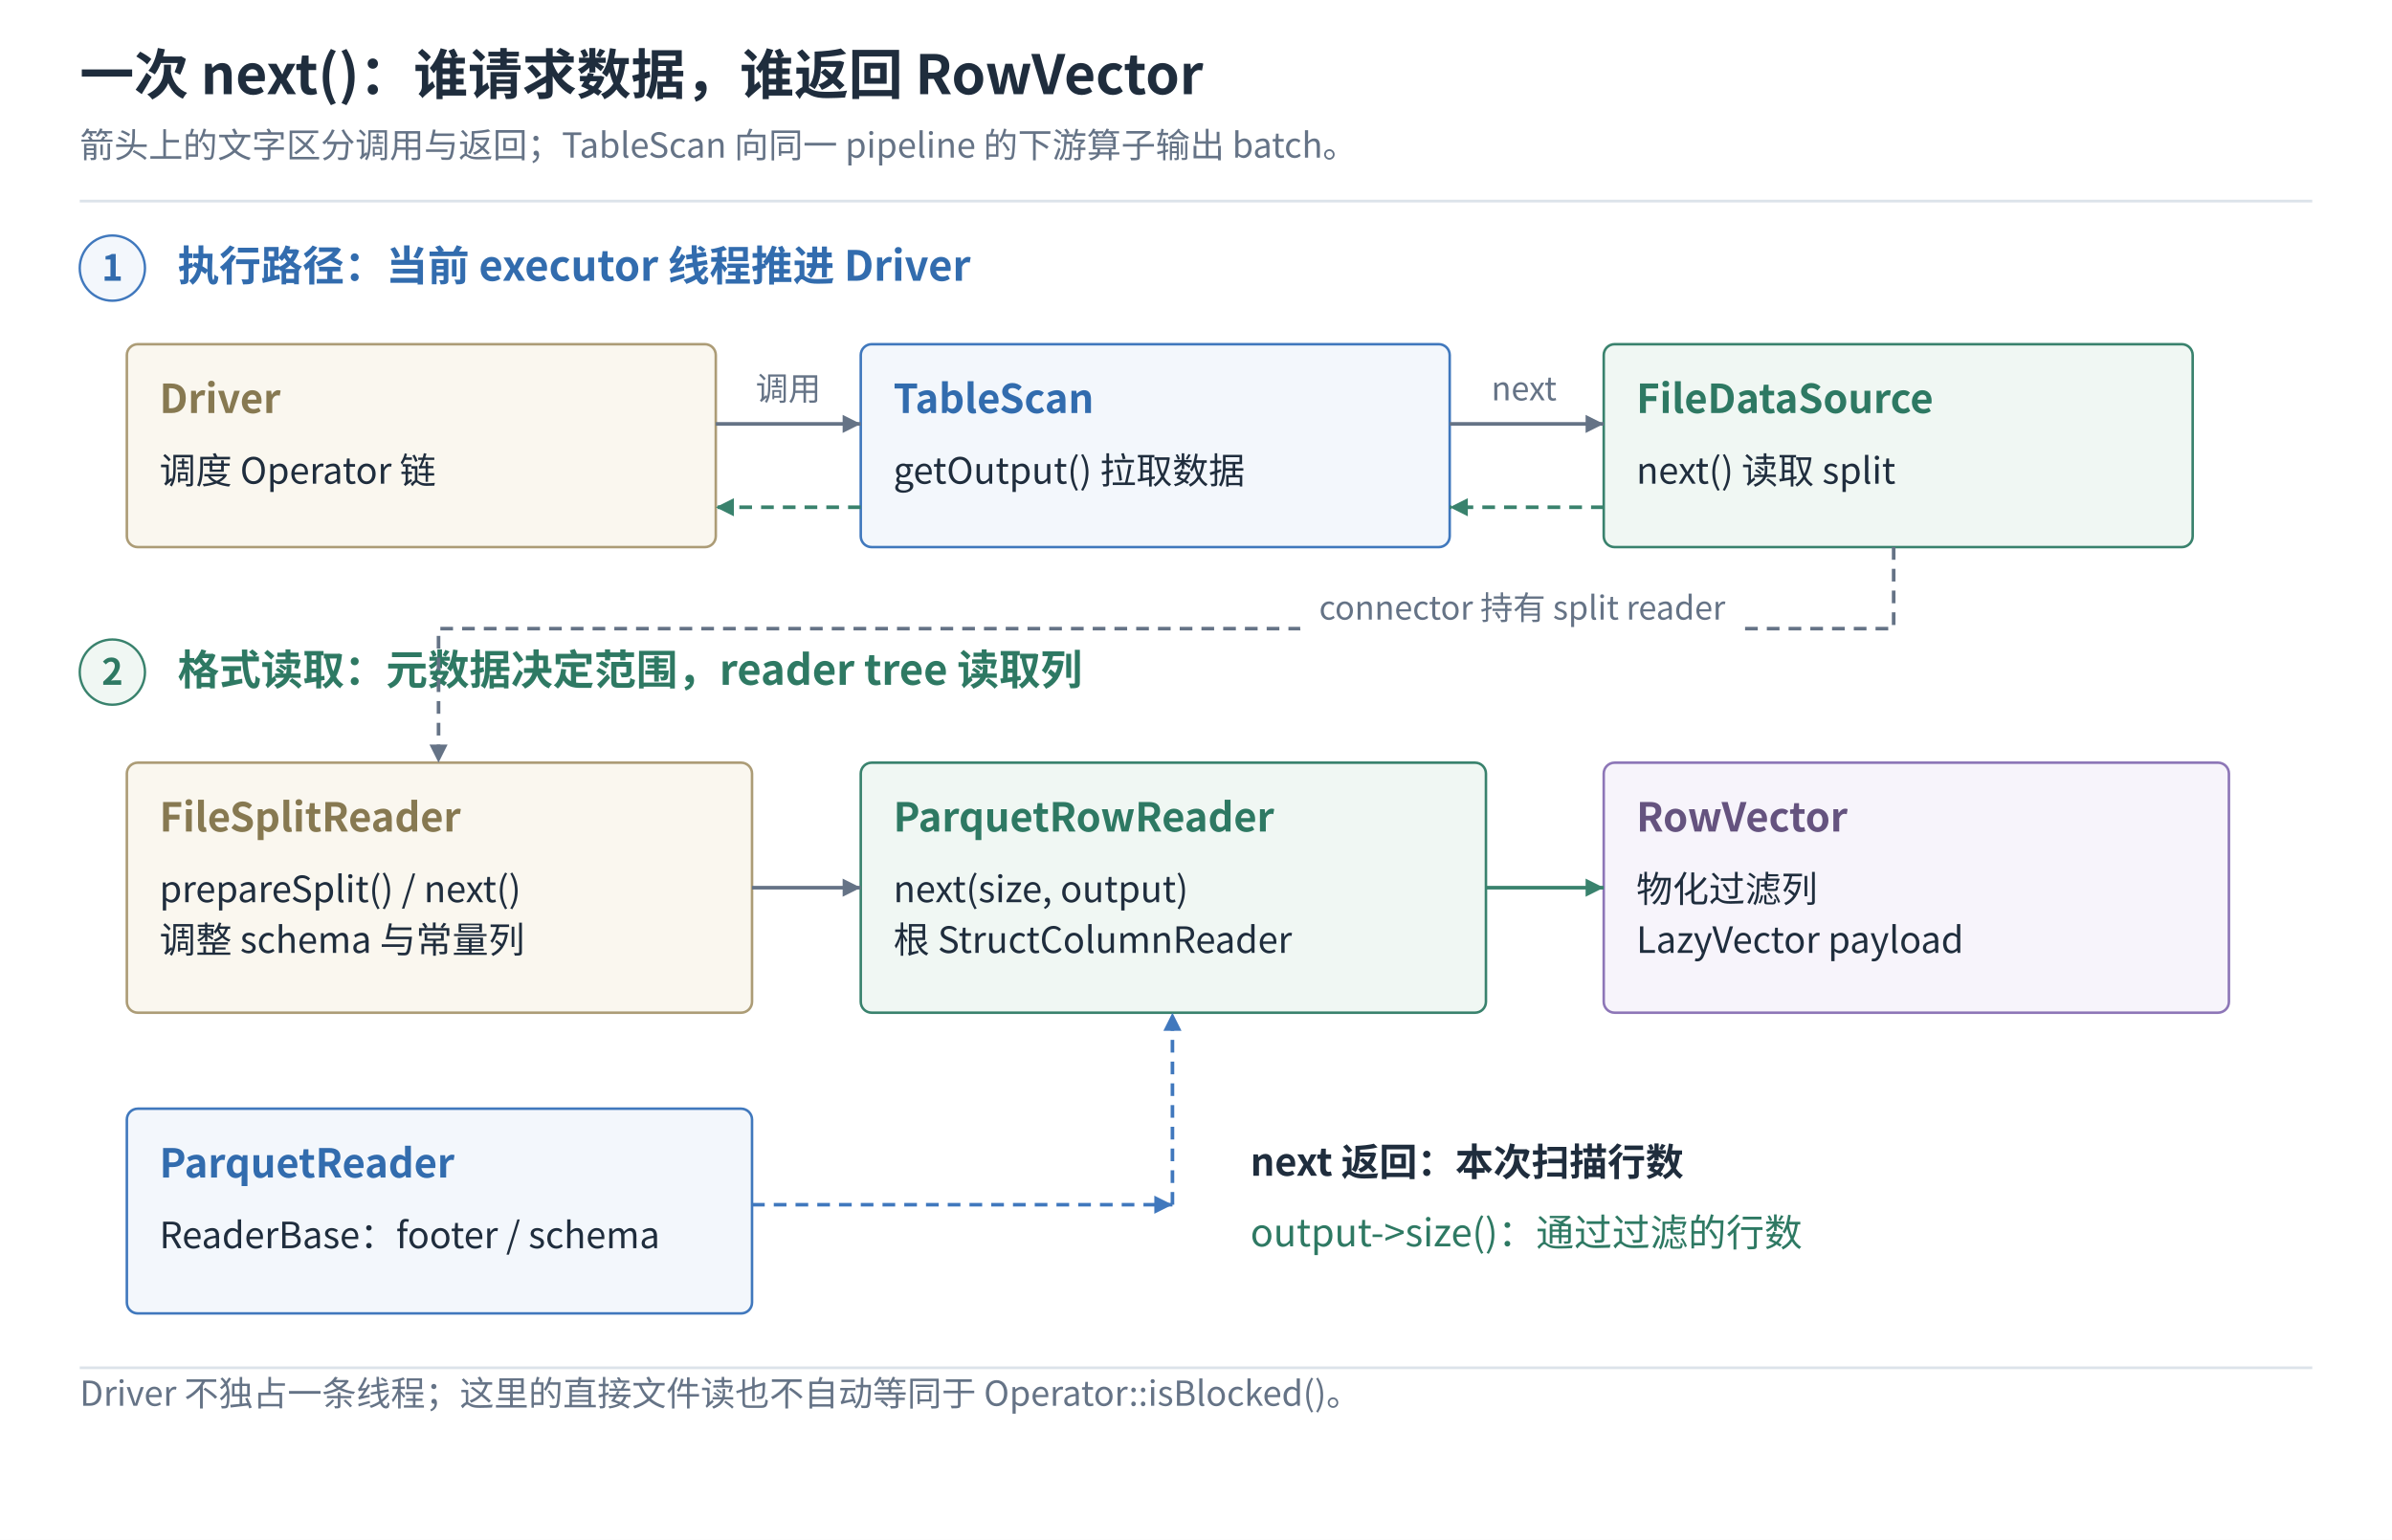
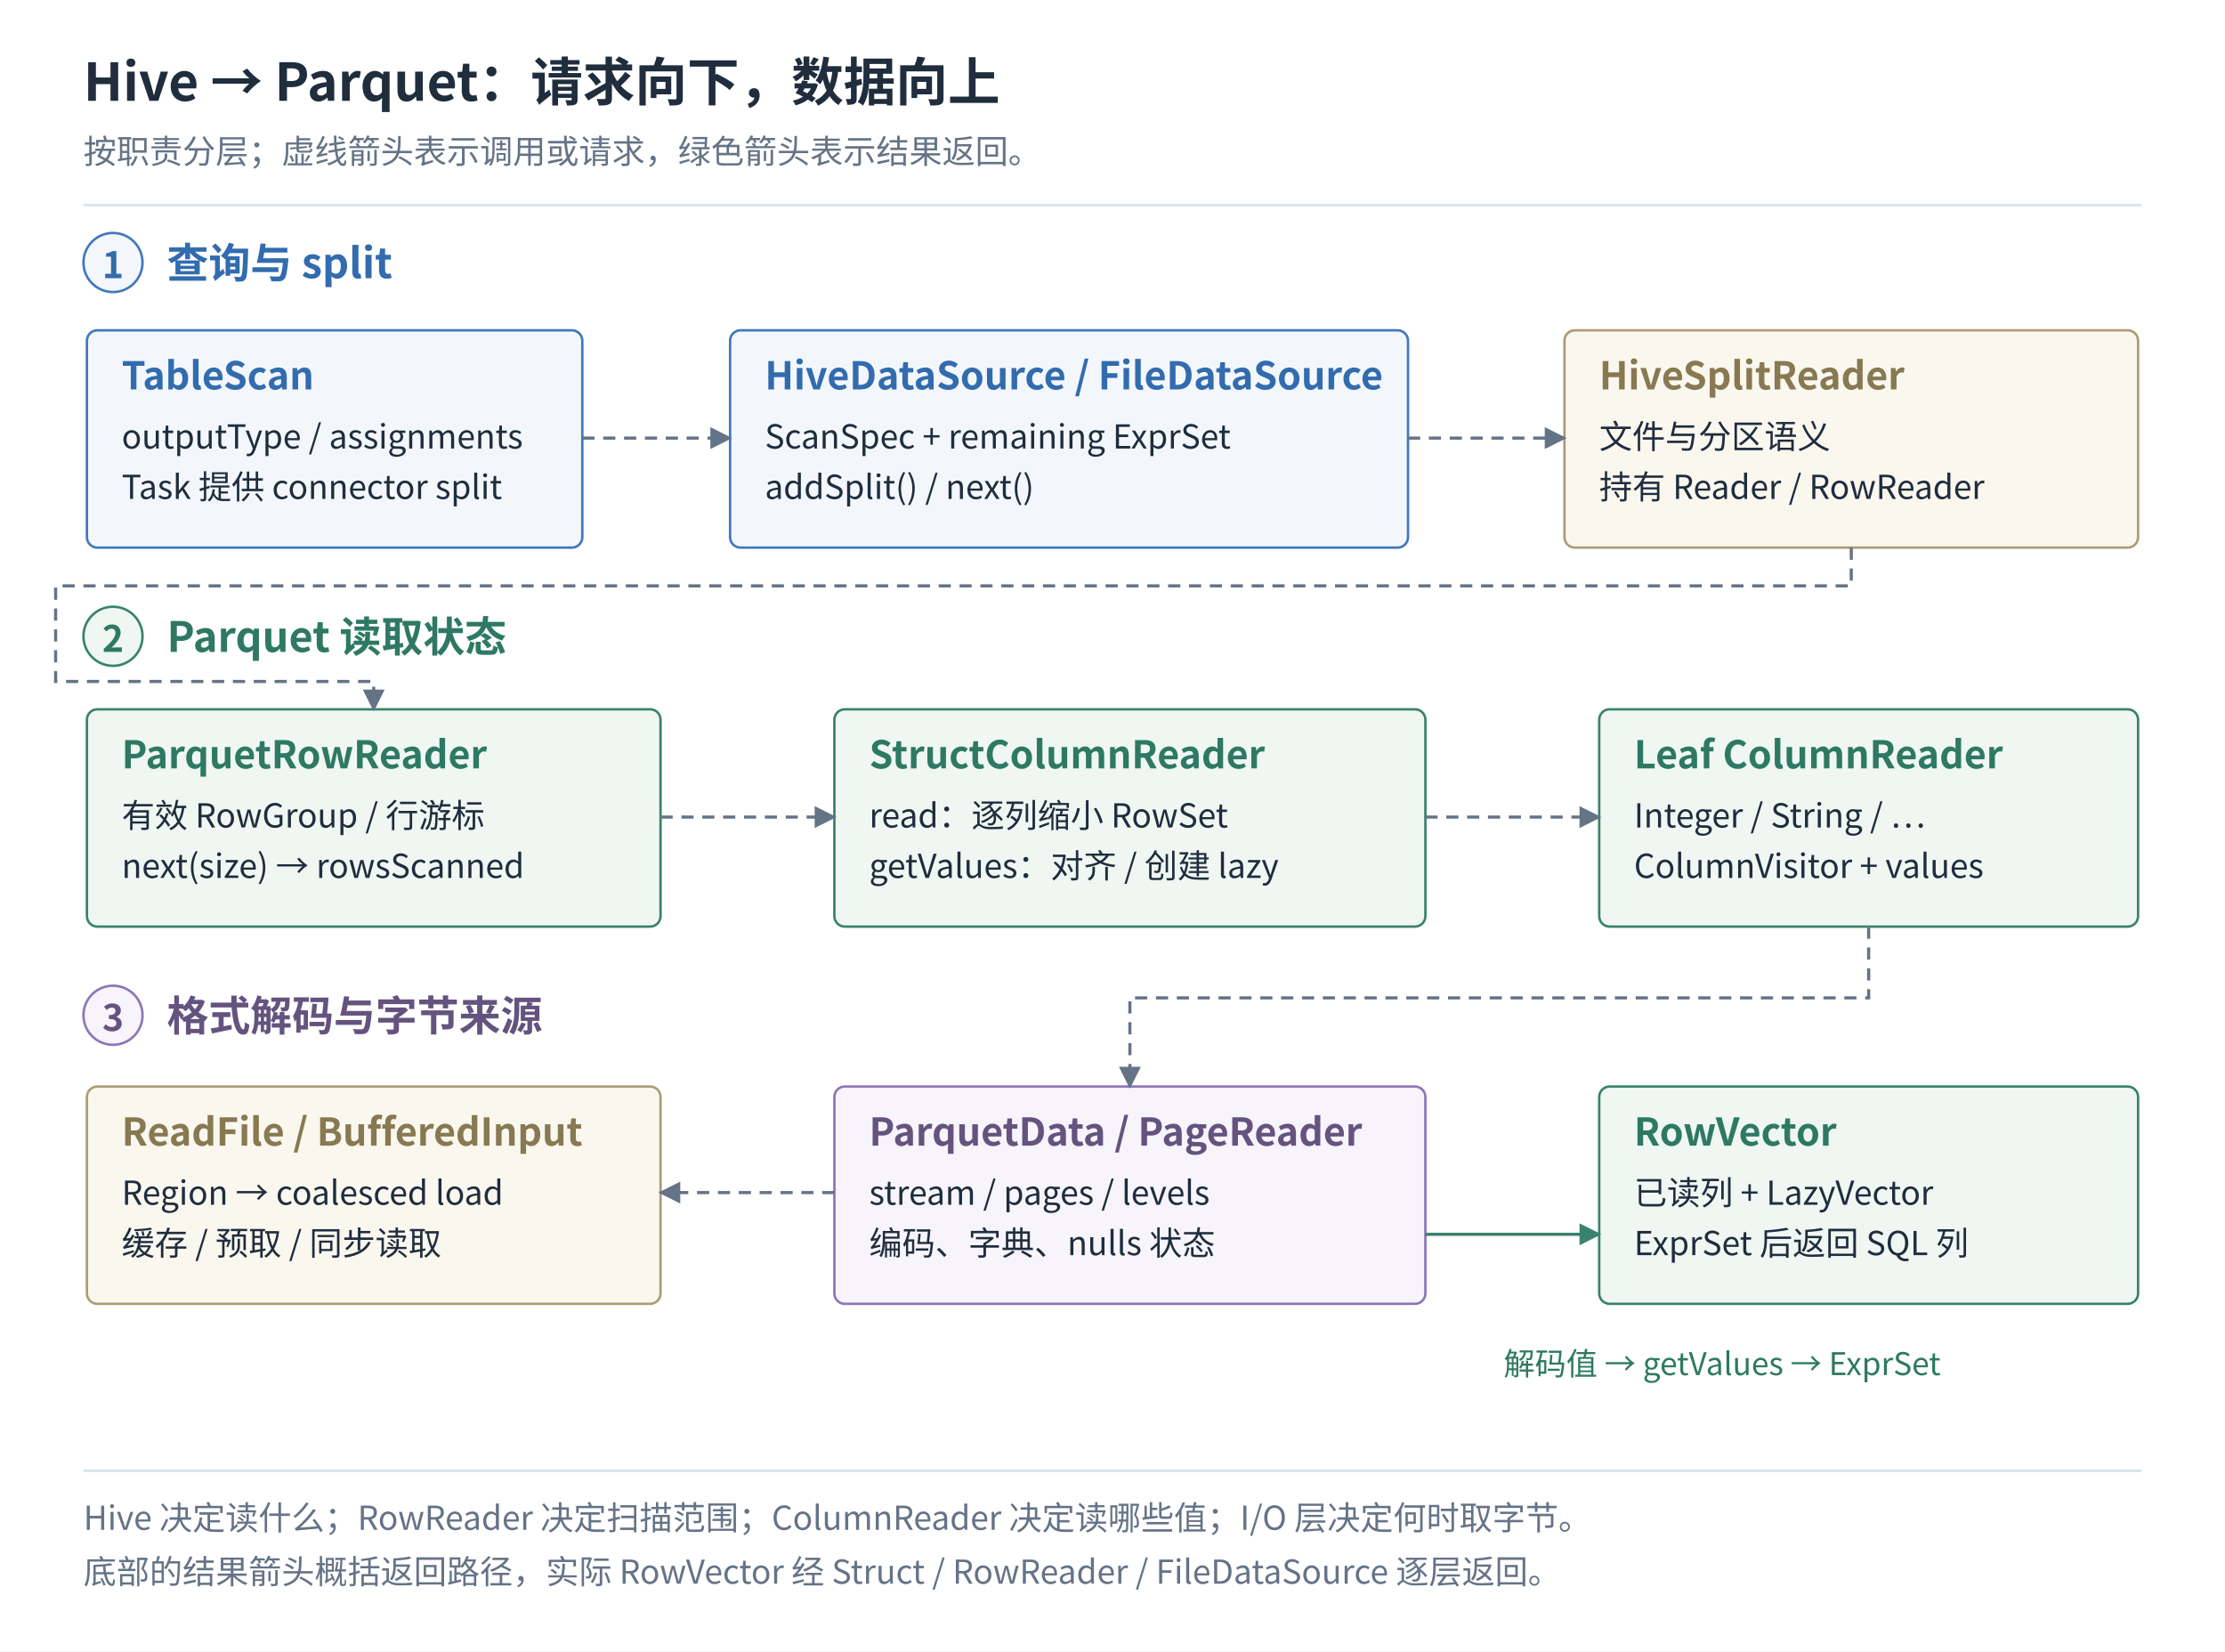
- <svg xmlns="http://www.w3.org/2000/svg" width="1320" height="850" viewBox="0 0 1320 850">
+ <svg xmlns="http://www.w3.org/2000/svg" width="1280" height="950" viewBox="0 0 1280 950" role="img">
  <defs>
-     <marker id="arr-muted" markerUnits="userSpaceOnUse" markerWidth="11" markerHeight="11" refX="10" refY="5" orient="auto">
-       <path d="M0 0L10 5L0 10Z" fill="#657386" />
+     <marker id="arr-muted" viewBox="0 0 10 10" refX="9" refY="5" markerWidth="7" markerHeight="7" orient="auto-start-reverse">
+       <path d="M 0 0 L 10 5 L 0 10 z" fill="#657386" />
    </marker>
-     <marker id="arr-blue" markerUnits="userSpaceOnUse" markerWidth="11" markerHeight="11" refX="10" refY="5" orient="auto">
-       <path d="M0 0L10 5L0 10Z" fill="#4078bd" />
+     <marker id="arr-blue" viewBox="0 0 10 10" refX="9" refY="5" markerWidth="7" markerHeight="7" orient="auto-start-reverse">
+       <path d="M 0 0 L 10 5 L 0 10 z" fill="#4078bd" />
    </marker>
-     <marker id="arr-green" markerUnits="userSpaceOnUse" markerWidth="11" markerHeight="11" refX="10" refY="5" orient="auto">
-       <path d="M0 0L10 5L0 10Z" fill="#39826d" />
+     <marker id="arr-green" viewBox="0 0 10 10" refX="9" refY="5" markerWidth="7" markerHeight="7" orient="auto-start-reverse">
+       <path d="M 0 0 L 10 5 L 0 10 z" fill="#39826d" />
    </marker>
-     <marker id="arr-purple" markerUnits="userSpaceOnUse" markerWidth="11" markerHeight="11" refX="10" refY="5" orient="auto">
-       <path d="M0 0L10 5L0 10Z" fill="#8d76b7" />
+     <marker id="arr-purple" viewBox="0 0 10 10" refX="9" refY="5" markerWidth="7" markerHeight="7" orient="auto-start-reverse">
+       <path d="M 0 0 L 10 5 L 0 10 z" fill="#8d76b7" />
    </marker>
-     <marker id="arr-warm" markerUnits="userSpaceOnUse" markerWidth="11" markerHeight="11" refX="10" refY="5" orient="auto">
-       <path d="M0 0L10 5L0 10Z" fill="#ac9c76" />
+     <marker id="arr-warm" viewBox="0 0 10 10" refX="9" refY="5" markerWidth="7" markerHeight="7" orient="auto-start-reverse">
+       <path d="M 0 0 L 10 5 L 0 10 z" fill="#ac9c76" />
    </marker>
-     <marker id="arr-red" markerUnits="userSpaceOnUse" markerWidth="11" markerHeight="11" refX="10" refY="5" orient="auto">
-       <path d="M0 0L10 5L0 10Z" fill="#a95f64" />
+     <marker id="arr-red" viewBox="0 0 10 10" refX="9" refY="5" markerWidth="7" markerHeight="7" orient="auto-start-reverse">
+       <path d="M 0 0 L 10 5 L 0 10 z" fill="#a95f64" />
    </marker>
  </defs>
-   <rect x="0" y="0" width="1320" height="850" rx="0" fill="#fff" stroke="none" stroke-width="0" />
-   <text x="44" y="52" font-family="Noto Sans CJK SC, Noto Sans SC, Arial, sans-serif" font-size="30" font-weight="700" text-anchor="start" fill="#1f2d3d">一次 next()：谁请求数据，谁返回 RowVector</text>
-   <text x="44" y="87" font-family="Noto Sans CJK SC, Noto Sans SC, Arial, sans-serif" font-size="19" font-weight="400" text-anchor="start" fill="#657386">箭头上的文字区分调用与返回；TableScan 向同一 pipeline 的下游算子输出 batch。</text>
-   <path d="M44 111L1276 111" fill="none" stroke="#dce3ea" stroke-width="1.5" stroke-linejoin="round" />
-   <circle cx="62" cy="148" r="18" fill="#f3f7fc" stroke="#4078bd" stroke-width="1.3" />
-   <text x="62" y="155" font-family="Noto Sans CJK SC, Noto Sans SC, Arial, sans-serif" font-size="20" font-weight="700" text-anchor="middle" fill="#326cae">1</text>
-   <text x="98" y="155" font-family="Noto Sans CJK SC, Noto Sans SC, Arial, sans-serif" font-size="23" font-weight="700" text-anchor="start" fill="#326cae">执行路径：当前 executor 线程推进 Driver</text>
-   <rect x="70" y="190" width="325" height="112" rx="6" fill="#faf7ef" stroke="#ac9c76" stroke-width="1.4" />
-   <text x="88" y="228" font-family="Noto Sans CJK SC, Noto Sans SC, Arial, sans-serif" font-size="22" font-weight="700" text-anchor="start" fill="#877951">Driver</text>
-   <text x="88" y="267" font-family="Noto Sans CJK SC, Noto Sans SC, Arial, sans-serif" font-size="20" font-weight="400" text-anchor="start" fill="#1f2d3d">调度 Operator 链</text>
-   <rect x="475" y="190" width="325" height="112" rx="6" fill="#f3f7fc" stroke="#4078bd" stroke-width="1.4" />
-   <text x="493" y="228" font-family="Noto Sans CJK SC, Noto Sans SC, Arial, sans-serif" font-size="22" font-weight="700" text-anchor="start" fill="#326cae">TableScan</text>
-   <text x="493" y="267" font-family="Noto Sans CJK SC, Noto Sans SC, Arial, sans-serif" font-size="20" font-weight="400" text-anchor="start" fill="#1f2d3d">getOutput() 拉取数据</text>
-   <rect x="885" y="190" width="325" height="112" rx="6" fill="#f0f7f3" stroke="#39826d" stroke-width="1.4" />
-   <text x="903" y="228" font-family="Noto Sans CJK SC, Noto Sans SC, Arial, sans-serif" font-size="22" font-weight="700" text-anchor="start" fill="#2e7963">FileDataSource</text>
-   <text x="903" y="267" font-family="Noto Sans CJK SC, Noto Sans SC, Arial, sans-serif" font-size="20" font-weight="400" text-anchor="start" fill="#1f2d3d">next() 读取 split</text>
-   <path d="M395 234L475 234" fill="none" stroke="#657386" stroke-width="2" stroke-linejoin="round" marker-end="url(#arr-muted)" />
-   <rect x="407.0" y="200" width="56.0" height="29" rx="3" fill="#fff" stroke="none" stroke-width="1.4" />
-   <text x="435" y="221" font-family="Noto Sans CJK SC, Noto Sans SC, Arial, sans-serif" font-size="18" font-weight="400" text-anchor="middle" fill="#657386">调用</text>
-   <path d="M800 234L885 234" fill="none" stroke="#657386" stroke-width="2" stroke-linejoin="round" marker-end="url(#arr-muted)" />
-   <rect x="812.5" y="200" width="57.0" height="29" rx="3" fill="#fff" stroke="none" stroke-width="1.4" />
-   <text x="841" y="221" font-family="Noto Sans CJK SC, Noto Sans SC, Arial, sans-serif" font-size="18" font-weight="400" text-anchor="middle" fill="#657386">next</text>
-   <path d="M885 280L800 280" fill="none" stroke="#39826d" stroke-width="2" stroke-linejoin="round" marker-end="url(#arr-green)" stroke-dasharray="7 5" />
-   <path d="M475 280L395 280" fill="none" stroke="#39826d" stroke-width="2" stroke-linejoin="round" marker-end="url(#arr-green)" stroke-dasharray="7 5" />
-   <circle cx="62" cy="371" r="18" fill="#f0f7f3" stroke="#39826d" stroke-width="1.3" />
-   <text x="62" y="378" font-family="Noto Sans CJK SC, Noto Sans SC, Arial, sans-serif" font-size="20" font-weight="700" text-anchor="middle" fill="#2e7963">2</text>
-   <text x="98" y="378" font-family="Noto Sans CJK SC, Noto Sans SC, Arial, sans-serif" font-size="23" font-weight="700" text-anchor="start" fill="#2e7963">格式读取：元数据决定范围，reader tree 读取列</text>
-   <rect x="70" y="421" width="345" height="138" rx="6" fill="#faf7ef" stroke="#ac9c76" stroke-width="1.4" />
-   <text x="88" y="459" font-family="Noto Sans CJK SC, Noto Sans SC, Arial, sans-serif" font-size="22" font-weight="700" text-anchor="start" fill="#877951">FileSplitReader</text>
-   <text x="88" y="498" font-family="Noto Sans CJK SC, Noto Sans SC, Arial, sans-serif" font-size="20" font-weight="400" text-anchor="start" fill="#1f2d3d">prepareSplit() / next()</text>
-   <text x="88" y="526" font-family="Noto Sans CJK SC, Noto Sans SC, Arial, sans-serif" font-size="20" font-weight="400" text-anchor="start" fill="#1f2d3d">调整 schema 与常量列</text>
-   <rect x="475" y="421" width="345" height="138" rx="6" fill="#f0f7f3" stroke="#39826d" stroke-width="1.4" />
-   <text x="493" y="459" font-family="Noto Sans CJK SC, Noto Sans SC, Arial, sans-serif" font-size="22" font-weight="700" text-anchor="start" fill="#2e7963">ParquetRowReader</text>
-   <text x="493" y="498" font-family="Noto Sans CJK SC, Noto Sans SC, Arial, sans-serif" font-size="20" font-weight="400" text-anchor="start" fill="#1f2d3d">next(size, output)</text>
-   <text x="493" y="526" font-family="Noto Sans CJK SC, Noto Sans SC, Arial, sans-serif" font-size="20" font-weight="400" text-anchor="start" fill="#1f2d3d">根 StructColumnReader</text>
-   <rect x="885" y="421" width="345" height="138" rx="6" fill="#f7f4fb" stroke="#8d76b7" stroke-width="1.4" />
-   <text x="903" y="459" font-family="Noto Sans CJK SC, Noto Sans SC, Arial, sans-serif" font-size="22" font-weight="700" text-anchor="start" fill="#65537f">RowVector</text>
-   <text x="903" y="498" font-family="Noto Sans CJK SC, Noto Sans SC, Arial, sans-serif" font-size="20" font-weight="400" text-anchor="start" fill="#1f2d3d">物化过滤列</text>
-   <text x="903" y="526" font-family="Noto Sans CJK SC, Noto Sans SC, Arial, sans-serif" font-size="20" font-weight="400" text-anchor="start" fill="#1f2d3d">LazyVector payload</text>
-   <path d="M1045 302V347H242V421" fill="none" stroke="#657386" stroke-width="2" stroke-linejoin="round" marker-end="url(#arr-muted)" stroke-dasharray="7 5" />
-   <rect x="717.5" y="321" width="245.0" height="29" rx="3" fill="#fff" stroke="none" stroke-width="1.4" />
-   <text x="840" y="342" font-family="Noto Sans CJK SC, Noto Sans SC, Arial, sans-serif" font-size="18" font-weight="400" text-anchor="middle" fill="#657386">connector 持有 split reader</text>
-   <path d="M415 490L475 490" fill="none" stroke="#657386" stroke-width="2" stroke-linejoin="round" marker-end="url(#arr-muted)" />
-   <path d="M820 490L885 490" fill="none" stroke="#39826d" stroke-width="2" stroke-linejoin="round" marker-end="url(#arr-green)" />
-   <rect x="70" y="612" width="345" height="113" rx="6" fill="#f3f7fc" stroke="#4078bd" stroke-width="1.4" />
-   <text x="88" y="650" font-family="Noto Sans CJK SC, Noto Sans SC, Arial, sans-serif" font-size="22" font-weight="700" text-anchor="start" fill="#326cae">ParquetReader</text>
-   <text x="88" y="689" font-family="Noto Sans CJK SC, Noto Sans SC, Arial, sans-serif" font-size="20" font-weight="400" text-anchor="start" fill="#1f2d3d">ReaderBase：footer / schema</text>
-   <path d="M415 665L647 665" fill="none" stroke="#4078bd" stroke-width="2" stroke-linejoin="round" marker-end="url(#arr-blue)" stroke-dasharray="7 5" />
-   <path d="M647 665V559" fill="none" stroke="#4078bd" stroke-width="2" stroke-linejoin="round" marker-end="url(#arr-blue)" stroke-dasharray="7 5" />
-   <text x="690" y="649" font-family="Noto Sans CJK SC, Noto Sans SC, Arial, sans-serif" font-size="21" font-weight="700" text-anchor="start" fill="#1f2d3d">next 返回：本次扫描行数</text>
-   <text x="690" y="688" font-family="Noto Sans CJK SC, Noto Sans SC, Arial, sans-serif" font-size="21" font-weight="400" text-anchor="start" fill="#2e7963">output-&gt;size()：通过过滤的行数</text>
-   <path d="M44 755L1276 755" fill="none" stroke="#dce3ea" stroke-width="1.5" stroke-linejoin="round" />
-   <text x="44" y="776" font-family="Noto Sans CJK SC, Noto Sans SC, Arial, sans-serif" font-size="19" font-weight="400" text-anchor="start" fill="#657386">Driver 不独占一条线程；这里的直接文件读也不自动等同于 Operator::isBlocked()。</text>
+   <rect width="1280" height="950" fill="white" />
+   <text x="48" y="58" font-family="Noto Sans SC, Noto Sans CJK SC, Inter, Arial, sans-serif" font-size="30" fill="#1f2d3d" font-weight="600" text-anchor="start">Hive → Parquet：请求向下，数据向上</text>
+   <text x="48" y="94" font-family="Noto Sans SC, Noto Sans CJK SC, Inter, Arial, sans-serif" font-size="19" fill="#657386" font-weight="400" text-anchor="start">按职责分层；虚线箭头表示调用或请求，绿色箭头表示结果返回。</text>
+   <line x1="48" y1="118" x2="1232" y2="118" stroke="#dce3ea" stroke-width="1.5" />
+   <rect x="48" y="134" width="34" height="34" rx="17" fill="#f3f7fc" stroke="#4078bd" stroke-width="1.4" />
+   <text x="65" y="160" font-family="Noto Sans SC, Noto Sans CJK SC, Inter, Arial, sans-serif" font-size="21" fill="#326cae" font-weight="600" text-anchor="middle">1</text>
+   <text x="96" y="160" font-family="Noto Sans SC, Noto Sans CJK SC, Inter, Arial, sans-serif" font-size="24" fill="#326cae" font-weight="600" text-anchor="start">查询与 split</text>
+   <g class="card">
+     <rect x="50" y="190" width="285" height="125" rx="6" fill="#f3f7fc" stroke="#4078bd" stroke-width="1.4" />
+     <text x="70" y="224" font-family="Noto Sans SC, Noto Sans CJK SC, Inter, Arial, sans-serif" font-size="22" fill="#326cae" font-weight="600" text-anchor="start">TableScan</text>
+     <text x="70" y="258" font-family="Noto Sans SC, Noto Sans CJK SC, Inter, Arial, sans-serif" font-size="19" fill="#1f2d3d" font-weight="400" text-anchor="start">outputType / assignments</text>
+     <text x="70" y="287" font-family="Noto Sans SC, Noto Sans CJK SC, Inter, Arial, sans-serif" font-size="19" fill="#1f2d3d" font-weight="400" text-anchor="start">Task 提供 connector split</text>
+   </g>
+   <g class="card">
+     <rect x="420" y="190" width="390" height="125" rx="6" fill="#f3f7fc" stroke="#4078bd" stroke-width="1.4" />
+     <text x="440" y="224" font-family="Noto Sans SC, Noto Sans CJK SC, Inter, Arial, sans-serif" font-size="22" fill="#326cae" font-weight="600" text-anchor="start">HiveDataSource / FileDataSource</text>
+     <text x="440" y="258" font-family="Noto Sans SC, Noto Sans CJK SC, Inter, Arial, sans-serif" font-size="19" fill="#1f2d3d" font-weight="400" text-anchor="start">ScanSpec + remaining ExprSet</text>
+     <text x="440" y="287" font-family="Noto Sans SC, Noto Sans CJK SC, Inter, Arial, sans-serif" font-size="19" fill="#1f2d3d" font-weight="400" text-anchor="start">addSplit() / next()</text>
+   </g>
+   <g class="card">
+     <rect x="900" y="190" width="330" height="125" rx="6" fill="#faf7ef" stroke="#ac9c76" stroke-width="1.4" />
+     <text x="920" y="224" font-family="Noto Sans SC, Noto Sans CJK SC, Inter, Arial, sans-serif" font-size="22" fill="#877951" font-weight="600" text-anchor="start">HiveSplitReader</text>
+     <text x="920" y="258" font-family="Noto Sans SC, Noto Sans CJK SC, Inter, Arial, sans-serif" font-size="19" fill="#1f2d3d" font-weight="400" text-anchor="start">文件与分区语义</text>
+     <text x="920" y="287" font-family="Noto Sans SC, Noto Sans CJK SC, Inter, Arial, sans-serif" font-size="19" fill="#1f2d3d" font-weight="400" text-anchor="start">持有 Reader / RowReader</text>
+   </g>
+   <polyline points="335,252 420,252" fill="none" stroke="#657386" stroke-width="1.8" stroke-dasharray="7 5" marker-end="url(#arr-muted)" />
+   <polyline points="810,252 900,252" fill="none" stroke="#657386" stroke-width="1.8" stroke-dasharray="7 5" marker-end="url(#arr-muted)" />
+   <rect x="48" y="349" width="34" height="34" rx="17" fill="#f0f7f3" stroke="#39826d" stroke-width="1.4" />
+   <text x="65" y="375" font-family="Noto Sans SC, Noto Sans CJK SC, Inter, Arial, sans-serif" font-size="21" fill="#2e7963" font-weight="600" text-anchor="middle">2</text>
+   <text x="96" y="375" font-family="Noto Sans SC, Noto Sans CJK SC, Inter, Arial, sans-serif" font-size="24" fill="#2e7963" font-weight="600" text-anchor="start">Parquet 读取状态</text>
+   <g class="card">
+     <rect x="50" y="408" width="330" height="125" rx="6" fill="#f0f7f3" stroke="#39826d" stroke-width="1.4" />
+     <text x="70" y="442" font-family="Noto Sans SC, Noto Sans CJK SC, Inter, Arial, sans-serif" font-size="22" fill="#2e7963" font-weight="600" text-anchor="start">ParquetRowReader</text>
+     <text x="70" y="476" font-family="Noto Sans SC, Noto Sans CJK SC, Inter, Arial, sans-serif" font-size="19" fill="#1f2d3d" font-weight="400" text-anchor="start">有效 RowGroup / 行游标</text>
+     <text x="70" y="505" font-family="Noto Sans SC, Noto Sans CJK SC, Inter, Arial, sans-serif" font-size="19" fill="#1f2d3d" font-weight="400" text-anchor="start">next(size) → rowsScanned</text>
+   </g>
+   <g class="card">
+     <rect x="480" y="408" width="340" height="125" rx="6" fill="#f0f7f3" stroke="#39826d" stroke-width="1.4" />
+     <text x="500" y="442" font-family="Noto Sans SC, Noto Sans CJK SC, Inter, Arial, sans-serif" font-size="22" fill="#2e7963" font-weight="600" text-anchor="start">StructColumnReader</text>
+     <text x="500" y="476" font-family="Noto Sans SC, Noto Sans CJK SC, Inter, Arial, sans-serif" font-size="19" fill="#1f2d3d" font-weight="400" text-anchor="start">read：逐列缩小 RowSet</text>
+     <text x="500" y="505" font-family="Noto Sans SC, Noto Sans CJK SC, Inter, Arial, sans-serif" font-size="19" fill="#1f2d3d" font-weight="400" text-anchor="start">getValues：对齐 / 创建 lazy</text>
+   </g>
+   <g class="card">
+     <rect x="920" y="408" width="310" height="125" rx="6" fill="#f0f7f3" stroke="#39826d" stroke-width="1.4" />
+     <text x="940" y="442" font-family="Noto Sans SC, Noto Sans CJK SC, Inter, Arial, sans-serif" font-size="22" fill="#2e7963" font-weight="600" text-anchor="start">Leaf ColumnReader</text>
+     <text x="940" y="476" font-family="Noto Sans SC, Noto Sans CJK SC, Inter, Arial, sans-serif" font-size="19" fill="#1f2d3d" font-weight="400" text-anchor="start">Integer / String / …</text>
+     <text x="940" y="505" font-family="Noto Sans SC, Noto Sans CJK SC, Inter, Arial, sans-serif" font-size="19" fill="#1f2d3d" font-weight="400" text-anchor="start">ColumnVisitor + values</text>
+   </g>
+   <polyline points="1065,315 1065,337 32,337 32,392 215,392 215,408" fill="none" stroke="#657386" stroke-width="1.8" stroke-dasharray="7 5" marker-end="url(#arr-muted)" />
+   <polyline points="380,470 480,470" fill="none" stroke="#657386" stroke-width="1.8" stroke-dasharray="7 5" marker-end="url(#arr-muted)" />
+   <polyline points="820,470 920,470" fill="none" stroke="#657386" stroke-width="1.8" stroke-dasharray="7 5" marker-end="url(#arr-muted)" />
+   <rect x="48" y="567" width="34" height="34" rx="17" fill="#f7f4fb" stroke="#8d76b7" stroke-width="1.4" />
+   <text x="65" y="593" font-family="Noto Sans SC, Noto Sans CJK SC, Inter, Arial, sans-serif" font-size="21" fill="#65537f" font-weight="600" text-anchor="middle">3</text>
+   <text x="96" y="593" font-family="Noto Sans SC, Noto Sans CJK SC, Inter, Arial, sans-serif" font-size="24" fill="#65537f" font-weight="600" text-anchor="start">格式解码与字节来源</text>
+   <g class="card">
+     <rect x="50" y="625" width="330" height="125" rx="6" fill="#faf7ef" stroke="#ac9c76" stroke-width="1.4" />
+     <text x="70" y="659" font-family="Noto Sans SC, Noto Sans CJK SC, Inter, Arial, sans-serif" font-size="22" fill="#877951" font-weight="600" text-anchor="start">ReadFile / BufferedInput</text>
+     <text x="70" y="693" font-family="Noto Sans SC, Noto Sans CJK SC, Inter, Arial, sans-serif" font-size="19" fill="#1f2d3d" font-weight="400" text-anchor="start">Region → coalesced load</text>
+     <text x="70" y="722" font-family="Noto Sans SC, Noto Sans CJK SC, Inter, Arial, sans-serif" font-size="19" fill="#1f2d3d" font-weight="400" text-anchor="start">缓存 / 预取 / 同步读取</text>
+   </g>
+   <g class="card">
+     <rect x="480" y="625" width="340" height="125" rx="6" fill="#f7f4fb" stroke="#8d76b7" stroke-width="1.4" />
+     <text x="500" y="659" font-family="Noto Sans SC, Noto Sans CJK SC, Inter, Arial, sans-serif" font-size="22" fill="#65537f" font-weight="600" text-anchor="start">ParquetData / PageReader</text>
+     <text x="500" y="693" font-family="Noto Sans SC, Noto Sans CJK SC, Inter, Arial, sans-serif" font-size="19" fill="#1f2d3d" font-weight="400" text-anchor="start">stream / pages / levels</text>
+     <text x="500" y="722" font-family="Noto Sans SC, Noto Sans CJK SC, Inter, Arial, sans-serif" font-size="19" fill="#1f2d3d" font-weight="400" text-anchor="start">编码、字典、nulls 状态</text>
+   </g>
+   <g class="card">
+     <rect x="920" y="625" width="310" height="125" rx="6" fill="#f0f7f3" stroke="#39826d" stroke-width="1.4" />
+     <text x="940" y="659" font-family="Noto Sans SC, Noto Sans CJK SC, Inter, Arial, sans-serif" font-size="22" fill="#2e7963" font-weight="600" text-anchor="start">RowVector</text>
+     <text x="940" y="693" font-family="Noto Sans SC, Noto Sans CJK SC, Inter, Arial, sans-serif" font-size="19" fill="#1f2d3d" font-weight="400" text-anchor="start">已读列 + LazyVector</text>
+     <text x="940" y="722" font-family="Noto Sans SC, Noto Sans CJK SC, Inter, Arial, sans-serif" font-size="19" fill="#1f2d3d" font-weight="400" text-anchor="start">ExprSet 后返回 SQL 列</text>
+   </g>
+   <polyline points="1075,533 1075,574 650,574 650,625" fill="none" stroke="#657386" stroke-width="1.8" stroke-dasharray="7 5" marker-end="url(#arr-muted)" />
+   <polyline points="480,686 380,686" fill="none" stroke="#657386" stroke-width="1.8" stroke-dasharray="7 5" marker-end="url(#arr-muted)" />
+   <polyline points="820,710 920,710" fill="none" stroke="#39826d" stroke-width="1.8" marker-end="url(#arr-green)" />
+   <text x="865" y="791" font-family="Noto Sans SC, Noto Sans CJK SC, Inter, Arial, sans-serif" font-size="18" fill="#2e7963" font-weight="400" text-anchor="start">解码值 → getValues → ExprSet</text>
+   <line x1="48" y1="846" x2="1232" y2="846" stroke="#dce3ea" stroke-width="1.5" />
+   <text x="48" y="880" font-family="Noto Sans SC, Noto Sans CJK SC, Inter, Arial, sans-serif" font-size="19" fill="#657386" font-weight="400" text-anchor="start">Hive 决定读什么；RowReader 决定扫描范围；ColumnReader 决定读哪些值；I/O 层决定何时取字节。</text>
+   <text x="48" y="911" font-family="Noto Sans SC, Noto Sans CJK SC, Inter, Arial, sans-serif" font-size="19" fill="#657386" font-weight="400" text-anchor="start">底部的结果箭头概括返回路径，实际 RowVector 经 Struct / RowReader / FileDataSource 逐层返回。</text>
</svg>
